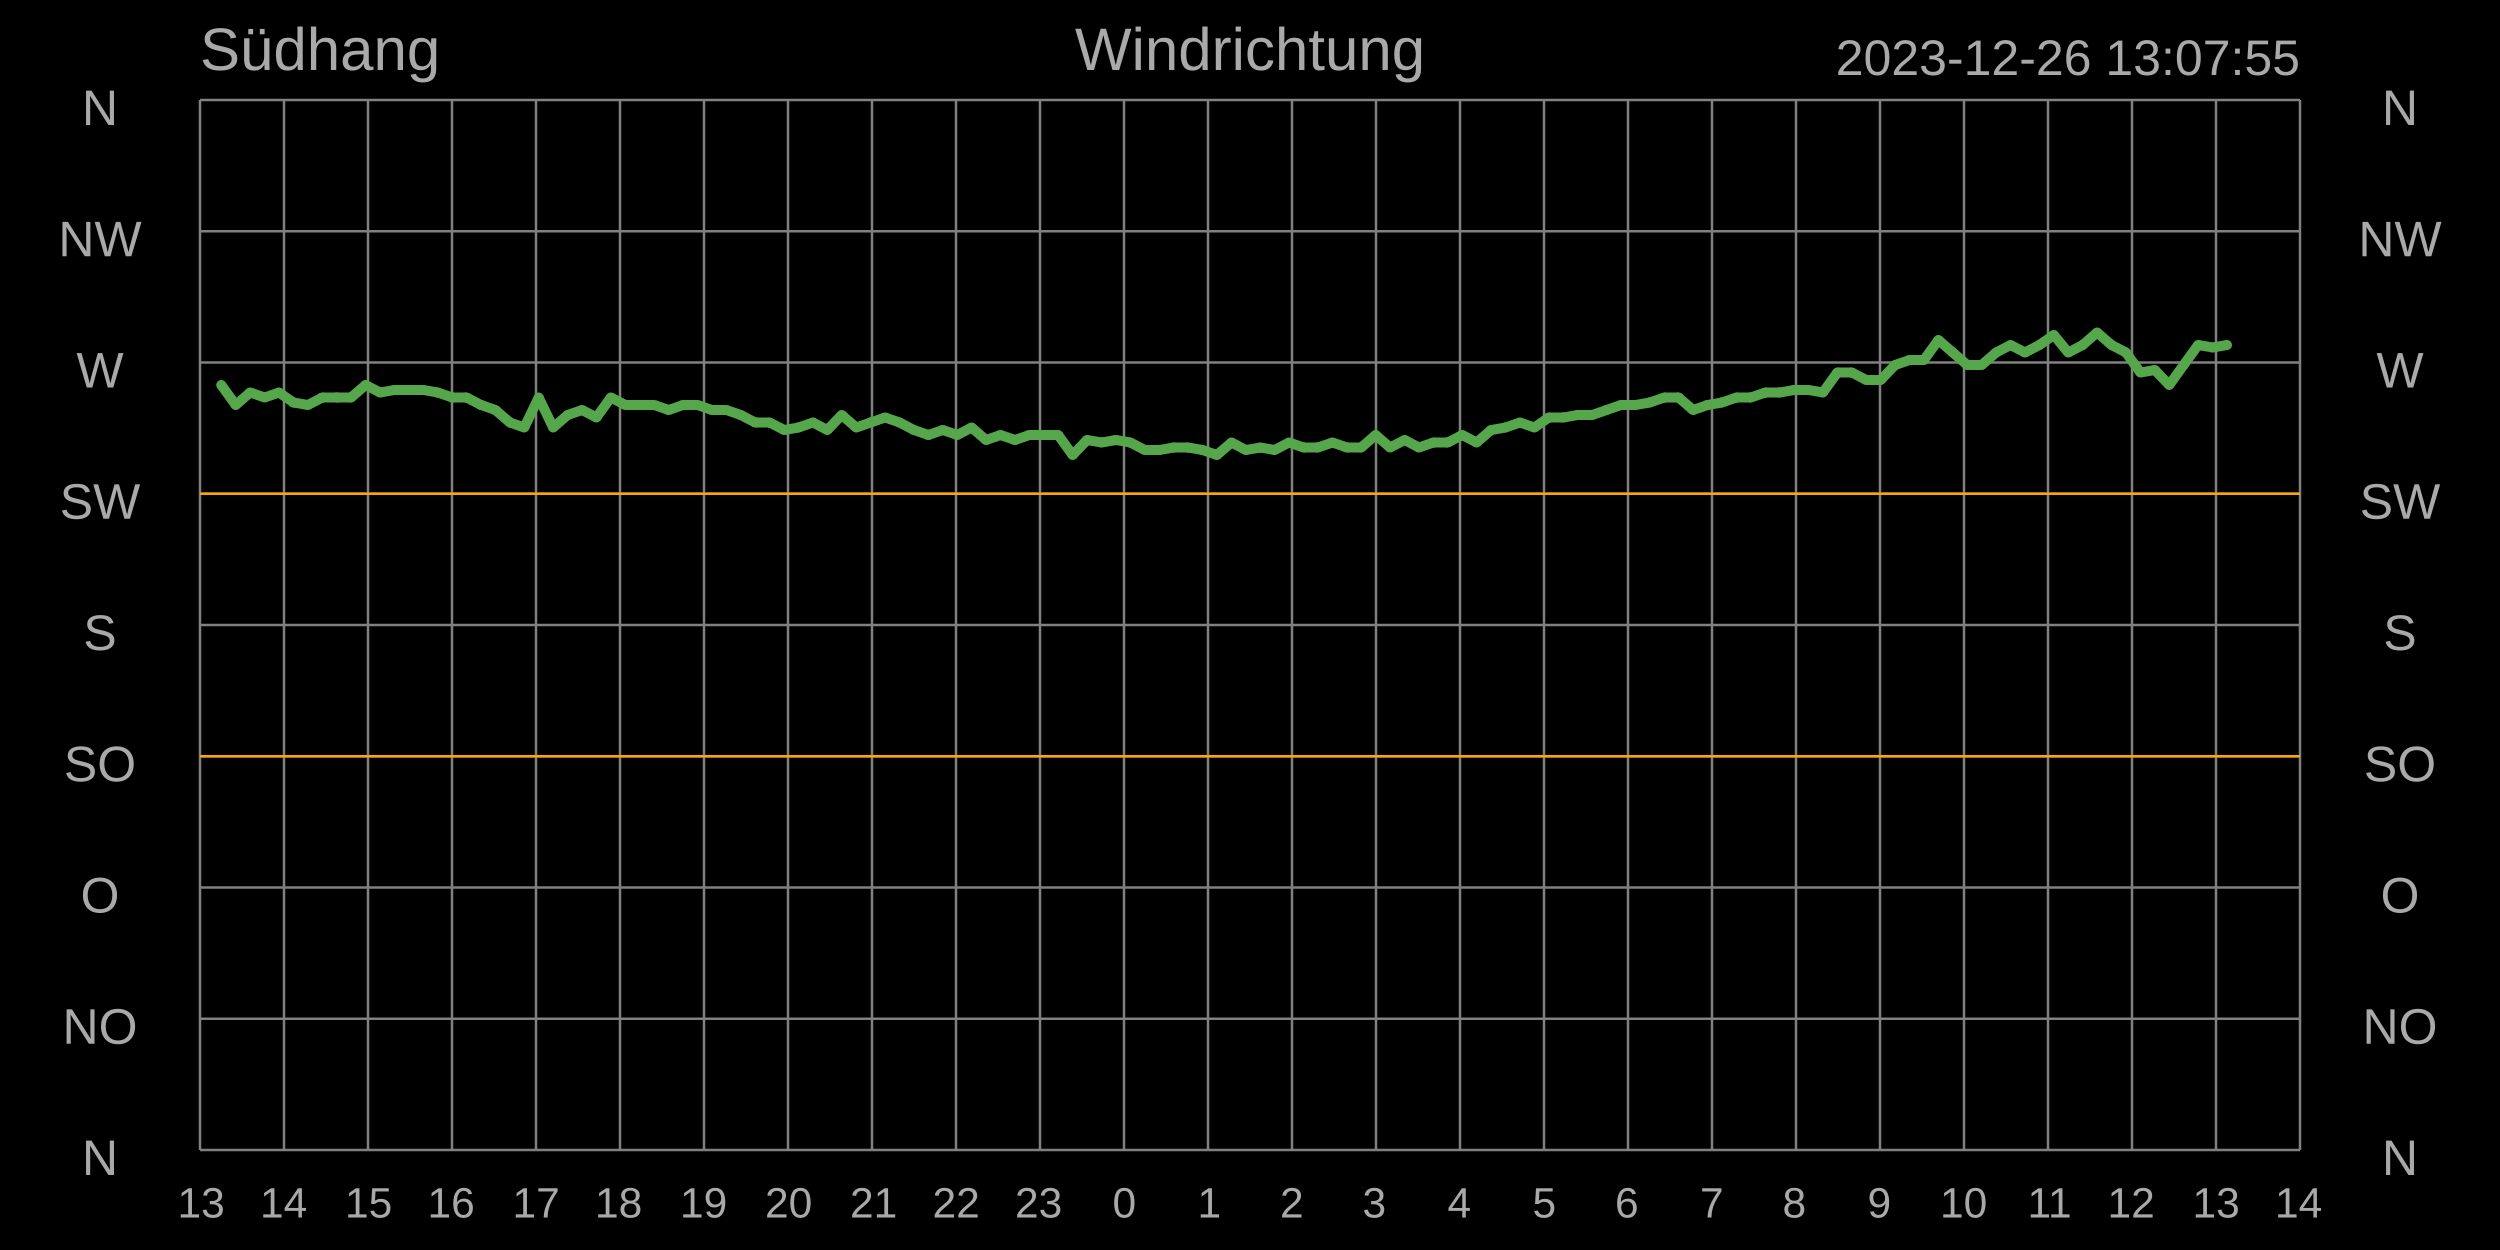
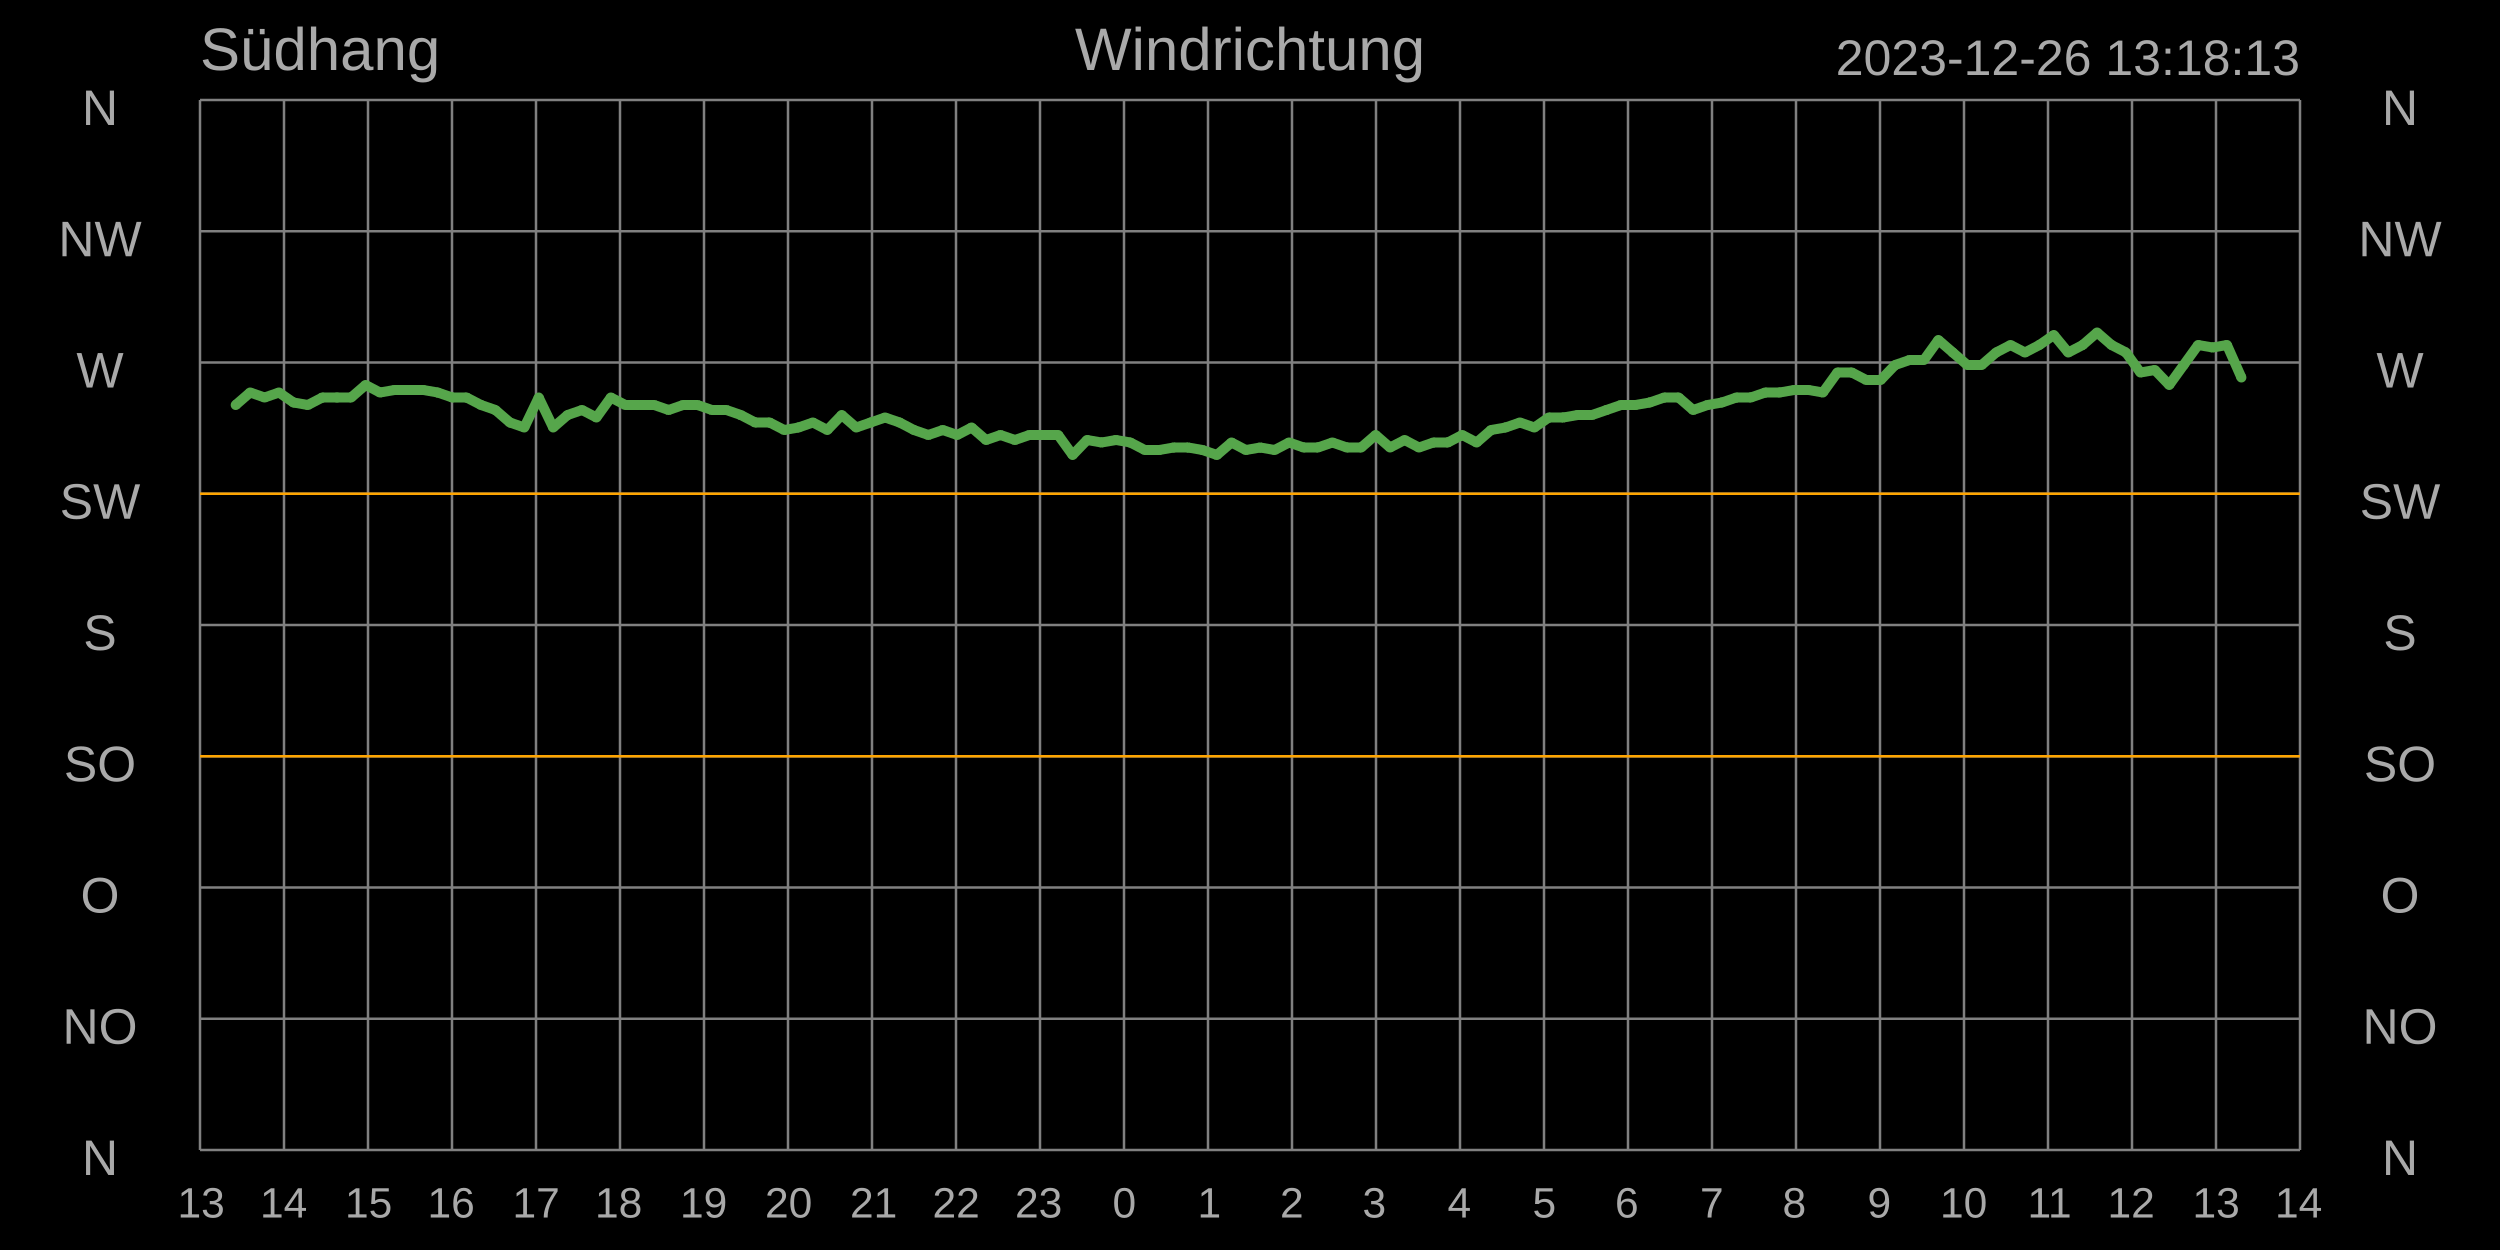
<svg xmlns="http://www.w3.org/2000/svg" baseProfile="full" height="500" version="1.1" width="1000">
  <defs />
  <rect fill="#000000" height="500" width="1000" x="0" y="0" />
  <line stroke="#808080" x1="80" x2="920" y1="40.0" y2="40.0" />
  <line stroke="#808080" x1="80" x2="920" y1="92.5" y2="92.5" />
  <line stroke="#808080" x1="80" x2="920" y1="145.0" y2="145.0" />
  <line stroke="#808080" x1="80" x2="920" y1="197.5" y2="197.5" />
  <line stroke="#808080" x1="80" x2="920" y1="250.0" y2="250.0" />
  <line stroke="#808080" x1="80" x2="920" y1="302.5" y2="302.5" />
  <line stroke="#808080" x1="80" x2="920" y1="355.0" y2="355.0" />
  <line stroke="#808080" x1="80" x2="920" y1="407.5" y2="407.5" />
  <line stroke="#808080" x1="80" x2="920" y1="460.0" y2="460.0" />
  <line stroke="#808080" x1="80.0" x2="80.0" y1="40" y2="460" />
  <line stroke="#808080" x1="113.6" x2="113.6" y1="40" y2="460" />
  <line stroke="#808080" x1="147.2" x2="147.2" y1="40" y2="460" />
  <line stroke="#808080" x1="180.8" x2="180.8" y1="40" y2="460" />
  <line stroke="#808080" x1="214.4" x2="214.4" y1="40" y2="460" />
  <line stroke="#808080" x1="248" x2="248" y1="40" y2="460" />
  <line stroke="#808080" x1="281.6" x2="281.6" y1="40" y2="460" />
  <line stroke="#808080" x1="315.2" x2="315.2" y1="40" y2="460" />
  <line stroke="#808080" x1="348.8" x2="348.8" y1="40" y2="460" />
  <line stroke="#808080" x1="382.4" x2="382.4" y1="40" y2="460" />
  <line stroke="#808080" x1="416" x2="416" y1="40" y2="460" />
  <line stroke="#808080" x1="449.6" x2="449.6" y1="40" y2="460" />
  <line stroke="#808080" x1="483.2" x2="483.2" y1="40" y2="460" />
  <line stroke="#808080" x1="516.8" x2="516.8" y1="40" y2="460" />
  <line stroke="#808080" x1="550.4" x2="550.4" y1="40" y2="460" />
  <line stroke="#808080" x1="584" x2="584" y1="40" y2="460" />
  <line stroke="#808080" x1="617.6" x2="617.6" y1="40" y2="460" />
  <line stroke="#808080" x1="651.2" x2="651.2" y1="40" y2="460" />
  <line stroke="#808080" x1="684.8" x2="684.8" y1="40" y2="460" />
  <line stroke="#808080" x1="718.4" x2="718.4" y1="40" y2="460" />
  <line stroke="#808080" x1="752" x2="752" y1="40" y2="460" />
  <line stroke="#808080" x1="785.6" x2="785.6" y1="40" y2="460" />
  <line stroke="#808080" x1="819.2" x2="819.2" y1="40" y2="460" />
  <line stroke="#808080" x1="852.8" x2="852.8" y1="40" y2="460" />
  <line stroke="#808080" x1="886.4" x2="886.4" y1="40" y2="460" />
  <line stroke="#808080" x1="920" x2="920" y1="40" y2="460" />
  <text fill="#A9A9A9" font-size="20px" style="font-family:Arial" text-anchor="middle" x="40.0" y="50.0"> N</text>
  <text fill="#A9A9A9" font-size="20px" style="font-family:Arial" text-anchor="middle" x="40.0" y="102.5">NW</text>
  <text fill="#A9A9A9" font-size="20px" style="font-family:Arial" text-anchor="middle" x="40.0" y="155.0"> W</text>
  <text fill="#A9A9A9" font-size="20px" style="font-family:Arial" text-anchor="middle" x="40.0" y="207.5">SW</text>
  <text fill="#A9A9A9" font-size="20px" style="font-family:Arial" text-anchor="middle" x="40.0" y="260.0"> S</text>
  <text fill="#A9A9A9" font-size="20px" style="font-family:Arial" text-anchor="middle" x="40.0" y="312.5">SO</text>
  <text fill="#A9A9A9" font-size="20px" style="font-family:Arial" text-anchor="middle" x="40.0" y="365.0"> O</text>
  <text fill="#A9A9A9" font-size="20px" style="font-family:Arial" text-anchor="middle" x="40.0" y="417.5">NO</text>
  <text fill="#A9A9A9" font-size="20px" style="font-family:Arial" text-anchor="middle" x="40.0" y="470.0"> N</text>
  <text fill="#A9A9A9" font-size="20px" style="font-family:Arial" text-anchor="middle" x="960.0" y="50.0"> N</text>
  <text fill="#A9A9A9" font-size="20px" style="font-family:Arial" text-anchor="middle" x="960.0" y="102.5">NW</text>
  <text fill="#A9A9A9" font-size="20px" style="font-family:Arial" text-anchor="middle" x="960.0" y="155.0"> W</text>
  <text fill="#A9A9A9" font-size="20px" style="font-family:Arial" text-anchor="middle" x="960.0" y="207.5">SW</text>
  <text fill="#A9A9A9" font-size="20px" style="font-family:Arial" text-anchor="middle" x="960.0" y="260.0"> S</text>
  <text fill="#A9A9A9" font-size="20px" style="font-family:Arial" text-anchor="middle" x="960.0" y="312.5">SO</text>
  <text fill="#A9A9A9" font-size="20px" style="font-family:Arial" text-anchor="middle" x="960.0" y="365.0"> O</text>
  <text fill="#A9A9A9" font-size="20px" style="font-family:Arial" text-anchor="middle" x="960.0" y="417.5">NO</text>
  <text fill="#A9A9A9" font-size="20px" style="font-family:Arial" text-anchor="middle" x="960.0" y="470.0"> N</text>
  <text fill="#A9A9A9" font-size="17px" style="font-family:Arial" text-anchor="start" x="71" y="487">13</text>
  <text fill="#A9A9A9" font-size="17px" style="font-family:Arial" text-anchor="start" x="104" y="487">14</text>
  <text fill="#A9A9A9" font-size="17px" style="font-family:Arial" text-anchor="start" x="138" y="487">15</text>
  <text fill="#A9A9A9" font-size="17px" style="font-family:Arial" text-anchor="start" x="171" y="487">16</text>
  <text fill="#A9A9A9" font-size="17px" style="font-family:Arial" text-anchor="start" x="205" y="487">17</text>
  <text fill="#A9A9A9" font-size="17px" style="font-family:Arial" text-anchor="start" x="238" y="487">18</text>
  <text fill="#A9A9A9" font-size="17px" style="font-family:Arial" text-anchor="start" x="272" y="487">19</text>
  <text fill="#A9A9A9" font-size="17px" style="font-family:Arial" text-anchor="start" x="306" y="487">20</text>
  <text fill="#A9A9A9" font-size="17px" style="font-family:Arial" text-anchor="start" x="340" y="487">21</text>
  <text fill="#A9A9A9" font-size="17px" style="font-family:Arial" text-anchor="start" x="373" y="487">22</text>
  <text fill="#A9A9A9" font-size="17px" style="font-family:Arial" text-anchor="start" x="406" y="487">23</text>
  <text fill="#A9A9A9" font-size="17px" style="font-family:Arial" text-anchor="start" x="445" y="487">0</text>
  <text fill="#A9A9A9" font-size="17px" style="font-family:Arial" text-anchor="start" x="479" y="487">1</text>
  <text fill="#A9A9A9" font-size="17px" style="font-family:Arial" text-anchor="start" x="512" y="487">2</text>
  <text fill="#A9A9A9" font-size="17px" style="font-family:Arial" text-anchor="start" x="545" y="487">3</text>
  <text fill="#A9A9A9" font-size="17px" style="font-family:Arial" text-anchor="start" x="579" y="487">4</text>
  <text fill="#A9A9A9" font-size="17px" style="font-family:Arial" text-anchor="start" x="613" y="487">5</text>
  <text fill="#A9A9A9" font-size="17px" style="font-family:Arial" text-anchor="start" x="646" y="487">6</text>
  <text fill="#A9A9A9" font-size="17px" style="font-family:Arial" text-anchor="start" x="680" y="487">7</text>
  <text fill="#A9A9A9" font-size="17px" style="font-family:Arial" text-anchor="start" x="713" y="487">8</text>
  <text fill="#A9A9A9" font-size="17px" style="font-family:Arial" text-anchor="start" x="747" y="487">9</text>
  <text fill="#A9A9A9" font-size="17px" style="font-family:Arial" text-anchor="start" x="776" y="487">10</text>
  <text fill="#A9A9A9" font-size="17px" style="font-family:Arial" text-anchor="start" x="811" y="487">11</text>
  <text fill="#A9A9A9" font-size="17px" style="font-family:Arial" text-anchor="start" x="843" y="487">12</text>
  <text fill="#A9A9A9" font-size="17px" style="font-family:Arial" text-anchor="start" x="877" y="487">13</text>
  <text fill="#A9A9A9" font-size="17px" style="font-family:Arial" text-anchor="start" x="910" y="487">14</text>
  <line stroke="#FFA500" x1="80" x2="920" y1="302.5" y2="302.5" />
  <line stroke="#FFA500" x1="80" x2="920" y1="197.5" y2="197.5" />
-   <circle cx="88.503" cy="154" fill="#56a64b" r="2" />
  <circle cx="94.28" cy="162" fill="#56a64b" r="2" />
  <circle cx="100.048" cy="157" fill="#56a64b" r="2" />
  <circle cx="105.816" cy="159" fill="#56a64b" r="2" />
  <circle cx="111.593" cy="157" fill="#56a64b" r="2" />
  <circle cx="117.361" cy="161" fill="#56a64b" r="2" />
  <circle cx="123.139" cy="162" fill="#56a64b" r="2" />
  <circle cx="128.907" cy="159" fill="#56a64b" r="2" />
  <circle cx="134.796" cy="159" fill="#56a64b" r="2" />
  <circle cx="140.452" cy="159" fill="#56a64b" r="2" />
  <circle cx="146.22" cy="154" fill="#56a64b" r="2" />
  <circle cx="151.997" cy="157" fill="#56a64b" r="2" />
  <circle cx="157.765" cy="156" fill="#56a64b" r="2" />
  <circle cx="163.543" cy="156" fill="#56a64b" r="2" />
  <circle cx="169.311" cy="156" fill="#56a64b" r="2" />
  <circle cx="175.079" cy="157" fill="#56a64b" r="2" />
  <circle cx="180.856" cy="159" fill="#56a64b" r="2" />
  <circle cx="186.624" cy="159" fill="#56a64b" r="2" />
  <circle cx="192.401" cy="162" fill="#56a64b" r="2" />
  <circle cx="198.169" cy="164" fill="#56a64b" r="2" />
  <circle cx="203.947" cy="169" fill="#56a64b" r="2" />
  <circle cx="209.715" cy="171" fill="#56a64b" r="2" />
  <circle cx="215.483" cy="159" fill="#56a64b" r="2" />
  <circle cx="221.26" cy="171" fill="#56a64b" r="2" />
  <circle cx="227.028" cy="166" fill="#56a64b" r="2" />
  <circle cx="232.805" cy="164" fill="#56a64b" r="2" />
  <circle cx="238.573" cy="167" fill="#56a64b" r="2" />
  <circle cx="244.341" cy="159" fill="#56a64b" r="2" />
  <circle cx="250.119" cy="162" fill="#56a64b" r="2" />
  <circle cx="255.887" cy="162" fill="#56a64b" r="2" />
  <circle cx="261.664" cy="162" fill="#56a64b" r="2" />
  <circle cx="267.432" cy="164" fill="#56a64b" r="2" />
  <circle cx="273.2" cy="162" fill="#56a64b" r="2" />
  <circle cx="278.977" cy="162" fill="#56a64b" r="2" />
  <circle cx="284.745" cy="164" fill="#56a64b" r="2" />
  <circle cx="290.523" cy="164" fill="#56a64b" r="2" />
  <circle cx="296.291" cy="166" fill="#56a64b" r="2" />
  <circle cx="302.059" cy="169" fill="#56a64b" r="2" />
  <circle cx="307.836" cy="169" fill="#56a64b" r="2" />
  <circle cx="313.669" cy="172" fill="#56a64b" r="2" />
  <circle cx="319.381" cy="171" fill="#56a64b" r="2" />
  <circle cx="325.149" cy="169" fill="#56a64b" r="2" />
  <circle cx="330.927" cy="172" fill="#56a64b" r="2" />
  <circle cx="336.695" cy="166" fill="#56a64b" r="2" />
  <circle cx="342.463" cy="171" fill="#56a64b" r="2" />
  <circle cx="348.24" cy="169" fill="#56a64b" r="2" />
  <circle cx="354.008" cy="167" fill="#56a64b" r="2" />
  <circle cx="359.841" cy="169" fill="#56a64b" r="2" />
  <circle cx="365.553" cy="172" fill="#56a64b" r="2" />
  <circle cx="371.321" cy="174" fill="#56a64b" r="2" />
  <circle cx="377.099" cy="172" fill="#56a64b" r="2" />
  <circle cx="382.867" cy="174" fill="#56a64b" r="2" />
  <circle cx="388.644" cy="171" fill="#56a64b" r="2" />
  <circle cx="394.412" cy="176" fill="#56a64b" r="2" />
  <circle cx="400.18" cy="174" fill="#56a64b" r="2" />
  <circle cx="405.957" cy="176" fill="#56a64b" r="2" />
  <circle cx="411.725" cy="174" fill="#56a64b" r="2" />
  <circle cx="417.503" cy="174" fill="#56a64b" r="2" />
  <circle cx="423.271" cy="174" fill="#56a64b" r="2" />
  <circle cx="429.039" cy="182" fill="#56a64b" r="2" />
  <circle cx="434.816" cy="176" fill="#56a64b" r="2" />
  <circle cx="440.584" cy="177" fill="#56a64b" r="2" />
  <circle cx="446.361" cy="176" fill="#56a64b" r="2" />
  <circle cx="452.129" cy="177" fill="#56a64b" r="2" />
  <circle cx="457.897" cy="180" fill="#56a64b" r="2" />
  <circle cx="463.675" cy="180" fill="#56a64b" r="2" />
  <circle cx="469.443" cy="179" fill="#56a64b" r="2" />
  <circle cx="475.22" cy="179" fill="#56a64b" r="2" />
  <circle cx="480.988" cy="180" fill="#56a64b" r="2" />
  <circle cx="486.756" cy="182" fill="#56a64b" r="2" />
  <circle cx="492.599" cy="177" fill="#56a64b" r="2" />
  <circle cx="498.301" cy="180" fill="#56a64b" r="2" />
  <circle cx="504.079" cy="179" fill="#56a64b" r="2" />
  <circle cx="509.847" cy="180" fill="#56a64b" r="2" />
  <circle cx="515.615" cy="177" fill="#56a64b" r="2" />
  <circle cx="521.392" cy="179" fill="#56a64b" r="2" />
  <circle cx="527.16" cy="179" fill="#56a64b" r="2" />
  <circle cx="532.937" cy="177" fill="#56a64b" r="2" />
  <circle cx="538.705" cy="179" fill="#56a64b" r="2" />
  <circle cx="544.483" cy="179" fill="#56a64b" r="2" />
  <circle cx="550.251" cy="174" fill="#56a64b" r="2" />
  <circle cx="556.019" cy="179" fill="#56a64b" r="2" />
  <circle cx="561.852" cy="176" fill="#56a64b" r="2" />
  <circle cx="567.564" cy="179" fill="#56a64b" r="2" />
  <circle cx="573.341" cy="177" fill="#56a64b" r="2" />
  <circle cx="579.109" cy="177" fill="#56a64b" r="2" />
  <circle cx="584.877" cy="174" fill="#56a64b" r="2" />
  <circle cx="590.655" cy="177" fill="#56a64b" r="2" />
  <circle cx="596.423" cy="172" fill="#56a64b" r="2" />
  <circle cx="602.2" cy="171" fill="#56a64b" r="2" />
  <circle cx="607.968" cy="169" fill="#56a64b" r="2" />
  <circle cx="613.736" cy="171" fill="#56a64b" r="2" />
  <circle cx="619.513" cy="167" fill="#56a64b" r="2" />
  <circle cx="625.281" cy="167" fill="#56a64b" r="2" />
  <circle cx="631.049" cy="166" fill="#56a64b" r="2" />
  <circle cx="636.827" cy="166" fill="#56a64b" r="2" />
  <circle cx="642.595" cy="164" fill="#56a64b" r="2" />
  <circle cx="648.372" cy="162" fill="#56a64b" r="2" />
  <circle cx="654.14" cy="162" fill="#56a64b" r="2" />
  <circle cx="659.908" cy="161" fill="#56a64b" r="2" />
  <circle cx="665.685" cy="159" fill="#56a64b" r="2" />
  <circle cx="671.453" cy="159" fill="#56a64b" r="2" />
  <circle cx="677.231" cy="164" fill="#56a64b" r="2" />
  <circle cx="682.999" cy="162" fill="#56a64b" r="2" />
  <circle cx="688.767" cy="161" fill="#56a64b" r="2" />
  <circle cx="694.544" cy="159" fill="#56a64b" r="2" />
  <circle cx="700.312" cy="159" fill="#56a64b" r="2" />
  <circle cx="706.089" cy="157" fill="#56a64b" r="2" />
  <circle cx="711.857" cy="157" fill="#56a64b" r="2" />
  <circle cx="717.625" cy="156" fill="#56a64b" r="2" />
  <circle cx="723.403" cy="156" fill="#56a64b" r="2" />
  <circle cx="729.171" cy="157" fill="#56a64b" r="2" />
  <circle cx="734.948" cy="149" fill="#56a64b" r="2" />
  <circle cx="740.716" cy="149" fill="#56a64b" r="2" />
  <circle cx="746.484" cy="152" fill="#56a64b" r="2" />
  <circle cx="752.261" cy="152" fill="#56a64b" r="2" />
  <circle cx="758.029" cy="146" fill="#56a64b" r="2" />
  <circle cx="763.807" cy="144" fill="#56a64b" r="2" />
  <circle cx="769.575" cy="144" fill="#56a64b" r="2" />
  <circle cx="775.343" cy="136" fill="#56a64b" r="2" />
  <circle cx="781.12" cy="141" fill="#56a64b" r="2" />
  <circle cx="786.888" cy="146" fill="#56a64b" r="2" />
  <circle cx="792.665" cy="146" fill="#56a64b" r="2" />
  <circle cx="798.433" cy="141" fill="#56a64b" r="2" />
  <circle cx="804.211" cy="138" fill="#56a64b" r="2" />
  <circle cx="809.979" cy="141" fill="#56a64b" r="2" />
  <circle cx="815.747" cy="138" fill="#56a64b" r="2" />
  <circle cx="821.524" cy="134" fill="#56a64b" r="2" />
  <circle cx="827.292" cy="141" fill="#56a64b" r="2" />
  <circle cx="833.069" cy="138" fill="#56a64b" r="2" />
  <circle cx="838.837" cy="133" fill="#56a64b" r="2" />
  <circle cx="844.605" cy="138" fill="#56a64b" r="2" />
  <circle cx="850.383" cy="141" fill="#56a64b" r="2" />
  <circle cx="856.151" cy="149" fill="#56a64b" r="2" />
  <circle cx="861.928" cy="148" fill="#56a64b" r="2" />
  <circle cx="867.696" cy="154" fill="#56a64b" r="2" />
  <circle cx="873.464" cy="146" fill="#56a64b" r="2" />
  <circle cx="879.241" cy="138" fill="#56a64b" r="2" />
  <circle cx="885.009" cy="139" fill="#56a64b" r="2" />
  <circle cx="890.787" cy="138" fill="#56a64b" r="2" />
-   <line stroke="#56a64b" stroke-width="4" x1="88.503" x2="94.28" y1="154" y2="162" />
+   <circle cx="896.555" cy="151" fill="#56a64b" r="2" />
  <line stroke="#56a64b" stroke-width="4" x1="94.28" x2="100.048" y1="162" y2="157" />
  <line stroke="#56a64b" stroke-width="4" x1="100.048" x2="105.816" y1="157" y2="159" />
  <line stroke="#56a64b" stroke-width="4" x1="105.816" x2="111.593" y1="159" y2="157" />
  <line stroke="#56a64b" stroke-width="4" x1="111.593" x2="117.361" y1="157" y2="161" />
  <line stroke="#56a64b" stroke-width="4" x1="117.361" x2="123.139" y1="161" y2="162" />
  <line stroke="#56a64b" stroke-width="4" x1="123.139" x2="128.907" y1="162" y2="159" />
  <line stroke="#56a64b" stroke-width="4" x1="128.907" x2="134.796" y1="159" y2="159" />
  <line stroke="#56a64b" stroke-width="4" x1="134.796" x2="140.452" y1="159" y2="159" />
  <line stroke="#56a64b" stroke-width="4" x1="140.452" x2="146.22" y1="159" y2="154" />
  <line stroke="#56a64b" stroke-width="4" x1="146.22" x2="151.997" y1="154" y2="157" />
  <line stroke="#56a64b" stroke-width="4" x1="151.997" x2="157.765" y1="157" y2="156" />
  <line stroke="#56a64b" stroke-width="4" x1="157.765" x2="163.543" y1="156" y2="156" />
  <line stroke="#56a64b" stroke-width="4" x1="163.543" x2="169.311" y1="156" y2="156" />
  <line stroke="#56a64b" stroke-width="4" x1="169.311" x2="175.079" y1="156" y2="157" />
  <line stroke="#56a64b" stroke-width="4" x1="175.079" x2="180.856" y1="157" y2="159" />
  <line stroke="#56a64b" stroke-width="4" x1="180.856" x2="186.624" y1="159" y2="159" />
  <line stroke="#56a64b" stroke-width="4" x1="186.624" x2="192.401" y1="159" y2="162" />
  <line stroke="#56a64b" stroke-width="4" x1="192.401" x2="198.169" y1="162" y2="164" />
  <line stroke="#56a64b" stroke-width="4" x1="198.169" x2="203.947" y1="164" y2="169" />
  <line stroke="#56a64b" stroke-width="4" x1="203.947" x2="209.715" y1="169" y2="171" />
  <line stroke="#56a64b" stroke-width="4" x1="209.715" x2="215.483" y1="171" y2="159" />
  <line stroke="#56a64b" stroke-width="4" x1="215.483" x2="221.26" y1="159" y2="171" />
  <line stroke="#56a64b" stroke-width="4" x1="221.26" x2="227.028" y1="171" y2="166" />
  <line stroke="#56a64b" stroke-width="4" x1="227.028" x2="232.805" y1="166" y2="164" />
  <line stroke="#56a64b" stroke-width="4" x1="232.805" x2="238.573" y1="164" y2="167" />
  <line stroke="#56a64b" stroke-width="4" x1="238.573" x2="244.341" y1="167" y2="159" />
  <line stroke="#56a64b" stroke-width="4" x1="244.341" x2="250.119" y1="159" y2="162" />
  <line stroke="#56a64b" stroke-width="4" x1="250.119" x2="255.887" y1="162" y2="162" />
  <line stroke="#56a64b" stroke-width="4" x1="255.887" x2="261.664" y1="162" y2="162" />
  <line stroke="#56a64b" stroke-width="4" x1="261.664" x2="267.432" y1="162" y2="164" />
  <line stroke="#56a64b" stroke-width="4" x1="267.432" x2="273.2" y1="164" y2="162" />
  <line stroke="#56a64b" stroke-width="4" x1="273.2" x2="278.977" y1="162" y2="162" />
  <line stroke="#56a64b" stroke-width="4" x1="278.977" x2="284.745" y1="162" y2="164" />
  <line stroke="#56a64b" stroke-width="4" x1="284.745" x2="290.523" y1="164" y2="164" />
  <line stroke="#56a64b" stroke-width="4" x1="290.523" x2="296.291" y1="164" y2="166" />
  <line stroke="#56a64b" stroke-width="4" x1="296.291" x2="302.059" y1="166" y2="169" />
  <line stroke="#56a64b" stroke-width="4" x1="302.059" x2="307.836" y1="169" y2="169" />
  <line stroke="#56a64b" stroke-width="4" x1="307.836" x2="313.669" y1="169" y2="172" />
  <line stroke="#56a64b" stroke-width="4" x1="313.669" x2="319.381" y1="172" y2="171" />
  <line stroke="#56a64b" stroke-width="4" x1="319.381" x2="325.149" y1="171" y2="169" />
  <line stroke="#56a64b" stroke-width="4" x1="325.149" x2="330.927" y1="169" y2="172" />
  <line stroke="#56a64b" stroke-width="4" x1="330.927" x2="336.695" y1="172" y2="166" />
  <line stroke="#56a64b" stroke-width="4" x1="336.695" x2="342.463" y1="166" y2="171" />
  <line stroke="#56a64b" stroke-width="4" x1="342.463" x2="348.24" y1="171" y2="169" />
  <line stroke="#56a64b" stroke-width="4" x1="348.24" x2="354.008" y1="169" y2="167" />
  <line stroke="#56a64b" stroke-width="4" x1="354.008" x2="359.841" y1="167" y2="169" />
  <line stroke="#56a64b" stroke-width="4" x1="359.841" x2="365.553" y1="169" y2="172" />
  <line stroke="#56a64b" stroke-width="4" x1="365.553" x2="371.321" y1="172" y2="174" />
  <line stroke="#56a64b" stroke-width="4" x1="371.321" x2="377.099" y1="174" y2="172" />
  <line stroke="#56a64b" stroke-width="4" x1="377.099" x2="382.867" y1="172" y2="174" />
  <line stroke="#56a64b" stroke-width="4" x1="382.867" x2="388.644" y1="174" y2="171" />
  <line stroke="#56a64b" stroke-width="4" x1="388.644" x2="394.412" y1="171" y2="176" />
  <line stroke="#56a64b" stroke-width="4" x1="394.412" x2="400.18" y1="176" y2="174" />
  <line stroke="#56a64b" stroke-width="4" x1="400.18" x2="405.957" y1="174" y2="176" />
  <line stroke="#56a64b" stroke-width="4" x1="405.957" x2="411.725" y1="176" y2="174" />
  <line stroke="#56a64b" stroke-width="4" x1="411.725" x2="417.503" y1="174" y2="174" />
  <line stroke="#56a64b" stroke-width="4" x1="417.503" x2="423.271" y1="174" y2="174" />
  <line stroke="#56a64b" stroke-width="4" x1="423.271" x2="429.039" y1="174" y2="182" />
  <line stroke="#56a64b" stroke-width="4" x1="429.039" x2="434.816" y1="182" y2="176" />
  <line stroke="#56a64b" stroke-width="4" x1="434.816" x2="440.584" y1="176" y2="177" />
  <line stroke="#56a64b" stroke-width="4" x1="440.584" x2="446.361" y1="177" y2="176" />
  <line stroke="#56a64b" stroke-width="4" x1="446.361" x2="452.129" y1="176" y2="177" />
  <line stroke="#56a64b" stroke-width="4" x1="452.129" x2="457.897" y1="177" y2="180" />
  <line stroke="#56a64b" stroke-width="4" x1="457.897" x2="463.675" y1="180" y2="180" />
  <line stroke="#56a64b" stroke-width="4" x1="463.675" x2="469.443" y1="180" y2="179" />
  <line stroke="#56a64b" stroke-width="4" x1="469.443" x2="475.22" y1="179" y2="179" />
  <line stroke="#56a64b" stroke-width="4" x1="475.22" x2="480.988" y1="179" y2="180" />
  <line stroke="#56a64b" stroke-width="4" x1="480.988" x2="486.756" y1="180" y2="182" />
  <line stroke="#56a64b" stroke-width="4" x1="486.756" x2="492.599" y1="182" y2="177" />
  <line stroke="#56a64b" stroke-width="4" x1="492.599" x2="498.301" y1="177" y2="180" />
  <line stroke="#56a64b" stroke-width="4" x1="498.301" x2="504.079" y1="180" y2="179" />
  <line stroke="#56a64b" stroke-width="4" x1="504.079" x2="509.847" y1="179" y2="180" />
  <line stroke="#56a64b" stroke-width="4" x1="509.847" x2="515.615" y1="180" y2="177" />
  <line stroke="#56a64b" stroke-width="4" x1="515.615" x2="521.392" y1="177" y2="179" />
  <line stroke="#56a64b" stroke-width="4" x1="521.392" x2="527.16" y1="179" y2="179" />
  <line stroke="#56a64b" stroke-width="4" x1="527.16" x2="532.937" y1="179" y2="177" />
  <line stroke="#56a64b" stroke-width="4" x1="532.937" x2="538.705" y1="177" y2="179" />
  <line stroke="#56a64b" stroke-width="4" x1="538.705" x2="544.483" y1="179" y2="179" />
  <line stroke="#56a64b" stroke-width="4" x1="544.483" x2="550.251" y1="179" y2="174" />
  <line stroke="#56a64b" stroke-width="4" x1="550.251" x2="556.019" y1="174" y2="179" />
  <line stroke="#56a64b" stroke-width="4" x1="556.019" x2="561.852" y1="179" y2="176" />
  <line stroke="#56a64b" stroke-width="4" x1="561.852" x2="567.564" y1="176" y2="179" />
  <line stroke="#56a64b" stroke-width="4" x1="567.564" x2="573.341" y1="179" y2="177" />
  <line stroke="#56a64b" stroke-width="4" x1="573.341" x2="579.109" y1="177" y2="177" />
  <line stroke="#56a64b" stroke-width="4" x1="579.109" x2="584.877" y1="177" y2="174" />
  <line stroke="#56a64b" stroke-width="4" x1="584.877" x2="590.655" y1="174" y2="177" />
  <line stroke="#56a64b" stroke-width="4" x1="590.655" x2="596.423" y1="177" y2="172" />
  <line stroke="#56a64b" stroke-width="4" x1="596.423" x2="602.2" y1="172" y2="171" />
  <line stroke="#56a64b" stroke-width="4" x1="602.2" x2="607.968" y1="171" y2="169" />
  <line stroke="#56a64b" stroke-width="4" x1="607.968" x2="613.736" y1="169" y2="171" />
  <line stroke="#56a64b" stroke-width="4" x1="613.736" x2="619.513" y1="171" y2="167" />
  <line stroke="#56a64b" stroke-width="4" x1="619.513" x2="625.281" y1="167" y2="167" />
  <line stroke="#56a64b" stroke-width="4" x1="625.281" x2="631.049" y1="167" y2="166" />
  <line stroke="#56a64b" stroke-width="4" x1="631.049" x2="636.827" y1="166" y2="166" />
  <line stroke="#56a64b" stroke-width="4" x1="636.827" x2="642.595" y1="166" y2="164" />
  <line stroke="#56a64b" stroke-width="4" x1="642.595" x2="648.372" y1="164" y2="162" />
  <line stroke="#56a64b" stroke-width="4" x1="648.372" x2="654.14" y1="162" y2="162" />
  <line stroke="#56a64b" stroke-width="4" x1="654.14" x2="659.908" y1="162" y2="161" />
  <line stroke="#56a64b" stroke-width="4" x1="659.908" x2="665.685" y1="161" y2="159" />
  <line stroke="#56a64b" stroke-width="4" x1="665.685" x2="671.453" y1="159" y2="159" />
  <line stroke="#56a64b" stroke-width="4" x1="671.453" x2="677.231" y1="159" y2="164" />
  <line stroke="#56a64b" stroke-width="4" x1="677.231" x2="682.999" y1="164" y2="162" />
  <line stroke="#56a64b" stroke-width="4" x1="682.999" x2="688.767" y1="162" y2="161" />
  <line stroke="#56a64b" stroke-width="4" x1="688.767" x2="694.544" y1="161" y2="159" />
  <line stroke="#56a64b" stroke-width="4" x1="694.544" x2="700.312" y1="159" y2="159" />
  <line stroke="#56a64b" stroke-width="4" x1="700.312" x2="706.089" y1="159" y2="157" />
  <line stroke="#56a64b" stroke-width="4" x1="706.089" x2="711.857" y1="157" y2="157" />
  <line stroke="#56a64b" stroke-width="4" x1="711.857" x2="717.625" y1="157" y2="156" />
  <line stroke="#56a64b" stroke-width="4" x1="717.625" x2="723.403" y1="156" y2="156" />
  <line stroke="#56a64b" stroke-width="4" x1="723.403" x2="729.171" y1="156" y2="157" />
  <line stroke="#56a64b" stroke-width="4" x1="729.171" x2="734.948" y1="157" y2="149" />
  <line stroke="#56a64b" stroke-width="4" x1="734.948" x2="740.716" y1="149" y2="149" />
  <line stroke="#56a64b" stroke-width="4" x1="740.716" x2="746.484" y1="149" y2="152" />
  <line stroke="#56a64b" stroke-width="4" x1="746.484" x2="752.261" y1="152" y2="152" />
  <line stroke="#56a64b" stroke-width="4" x1="752.261" x2="758.029" y1="152" y2="146" />
  <line stroke="#56a64b" stroke-width="4" x1="758.029" x2="763.807" y1="146" y2="144" />
  <line stroke="#56a64b" stroke-width="4" x1="763.807" x2="769.575" y1="144" y2="144" />
  <line stroke="#56a64b" stroke-width="4" x1="769.575" x2="775.343" y1="144" y2="136" />
  <line stroke="#56a64b" stroke-width="4" x1="775.343" x2="781.12" y1="136" y2="141" />
  <line stroke="#56a64b" stroke-width="4" x1="781.12" x2="786.888" y1="141" y2="146" />
  <line stroke="#56a64b" stroke-width="4" x1="786.888" x2="792.665" y1="146" y2="146" />
  <line stroke="#56a64b" stroke-width="4" x1="792.665" x2="798.433" y1="146" y2="141" />
  <line stroke="#56a64b" stroke-width="4" x1="798.433" x2="804.211" y1="141" y2="138" />
  <line stroke="#56a64b" stroke-width="4" x1="804.211" x2="809.979" y1="138" y2="141" />
  <line stroke="#56a64b" stroke-width="4" x1="809.979" x2="815.747" y1="141" y2="138" />
  <line stroke="#56a64b" stroke-width="4" x1="815.747" x2="821.524" y1="138" y2="134" />
  <line stroke="#56a64b" stroke-width="4" x1="821.524" x2="827.292" y1="134" y2="141" />
  <line stroke="#56a64b" stroke-width="4" x1="827.292" x2="833.069" y1="141" y2="138" />
  <line stroke="#56a64b" stroke-width="4" x1="833.069" x2="838.837" y1="138" y2="133" />
  <line stroke="#56a64b" stroke-width="4" x1="838.837" x2="844.605" y1="133" y2="138" />
  <line stroke="#56a64b" stroke-width="4" x1="844.605" x2="850.383" y1="138" y2="141" />
  <line stroke="#56a64b" stroke-width="4" x1="850.383" x2="856.151" y1="141" y2="149" />
  <line stroke="#56a64b" stroke-width="4" x1="856.151" x2="861.928" y1="149" y2="148" />
  <line stroke="#56a64b" stroke-width="4" x1="861.928" x2="867.696" y1="148" y2="154" />
  <line stroke="#56a64b" stroke-width="4" x1="867.696" x2="873.464" y1="154" y2="146" />
  <line stroke="#56a64b" stroke-width="4" x1="873.464" x2="879.241" y1="146" y2="138" />
  <line stroke="#56a64b" stroke-width="4" x1="879.241" x2="885.009" y1="138" y2="139" />
  <line stroke="#56a64b" stroke-width="4" x1="885.009" x2="890.787" y1="139" y2="138" />
-   <text fill="#A9A9A9" font-size="20px" style="font-family:Arial" text-anchor="end" x="920" y="30.0">2023-12-26 13:07:55</text>
+   <line stroke="#56a64b" stroke-width="4" x1="890.787" x2="896.555" y1="138" y2="151" />
+   <text fill="#A9A9A9" font-size="20px" style="font-family:Arial" text-anchor="end" x="920" y="30.0">2023-12-26 13:18:13</text>
  <text fill="#A9A9A9" font-size="24px" style="font-family:Arial" text-anchor="middle" x="500.0" y="28.0">Windrichtung</text>
  <text fill="#A9A9A9" font-size="24px" style="font-family:Arial" text-anchor="start" x="80" y="28.0">Südhang</text>
</svg>
